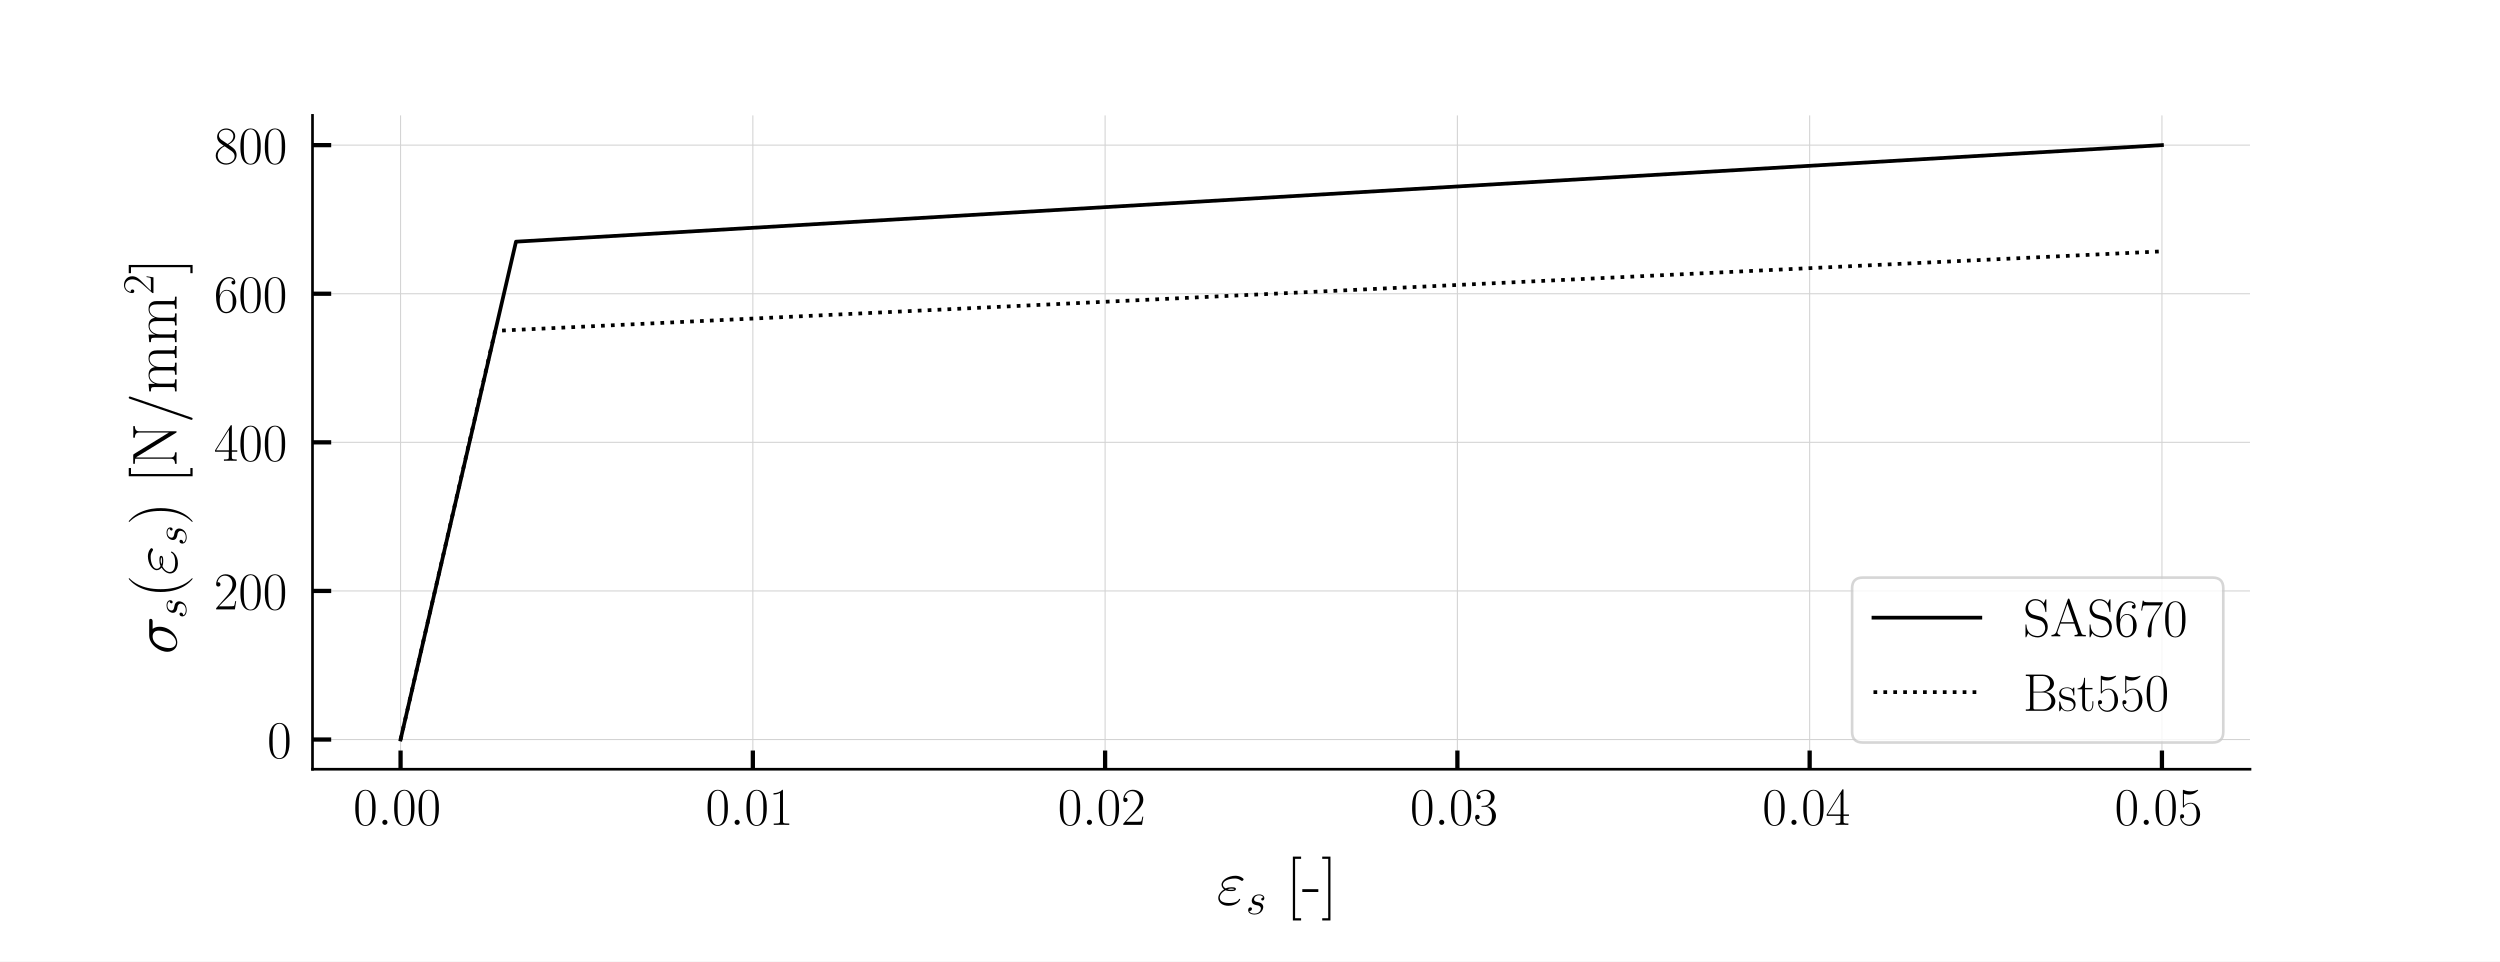
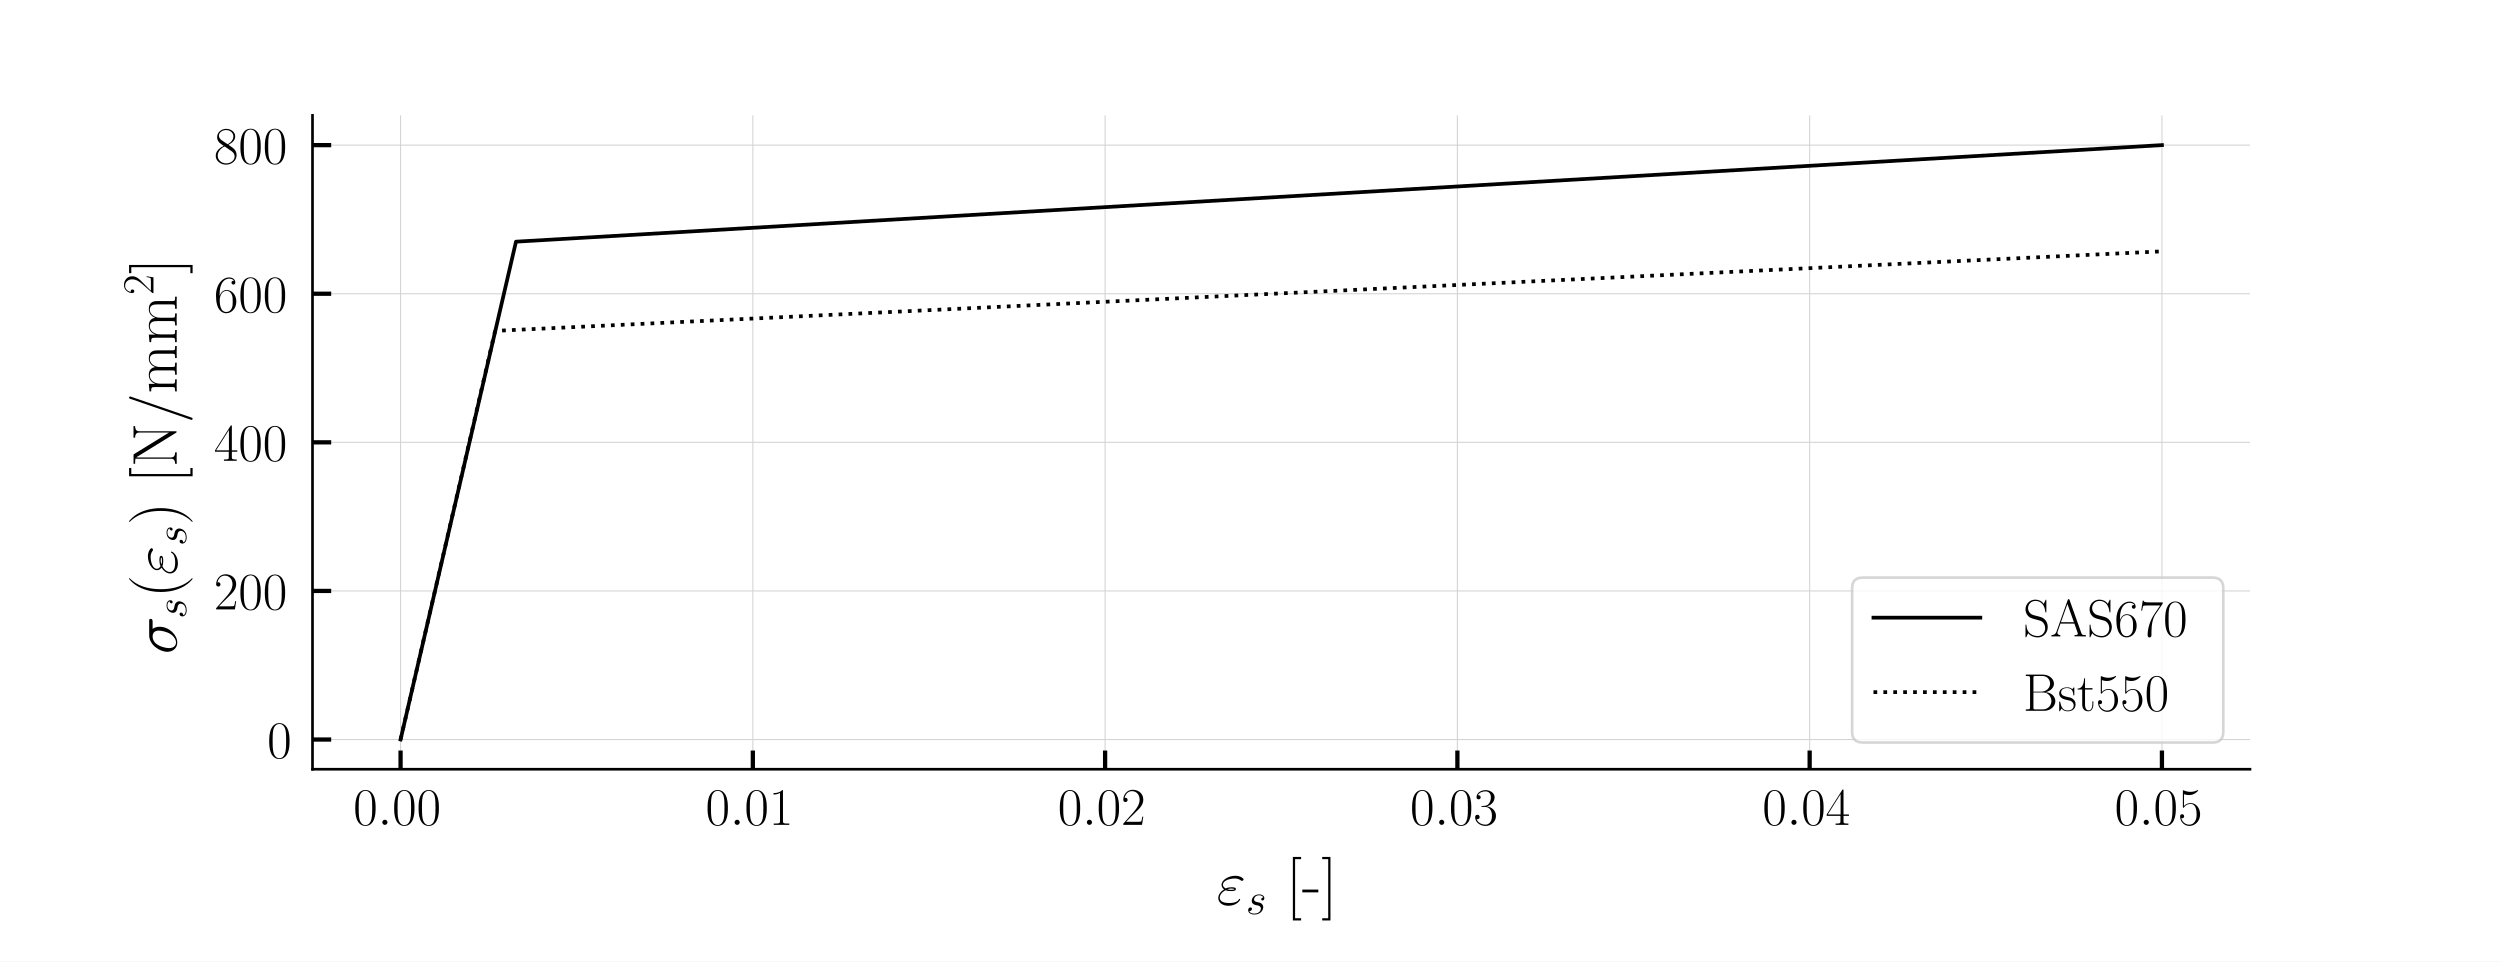
<svg xmlns="http://www.w3.org/2000/svg" xmlns:xlink="http://www.w3.org/1999/xlink" width="468pt" height="180pt" viewBox="0 0 468 180" version="1.1">
  <defs>
    <style type="text/css">*{stroke-linejoin: round; stroke-linecap: butt}</style>
  </defs>
  <g id="figure_1">
    <g id="patch_1">
      <path d="M 0 180  L 468 180  L 468 0  L 0 0  z " style="fill: #ffffff" />
    </g>
    <g id="axes_1">
      <g id="patch_2">
        <path d="M 58.5 144  L 421.2 144  L 421.2 21.6  L 58.5 21.6  z " style="fill: #ffffff" />
      </g>
      <g id="matplotlib.axis_1">
        <g id="xtick_1">
          <g id="line2d_1">
-             <path d="M 74.986 144  L 74.986 21.6  " clip-path="url(#pd610c157b5)" style="fill: none; stroke: #d3d3d3; stroke-width: 0.2; stroke-linecap: square" />
+             <path d="M 74.986 144  L 74.986 21.6  " clip-path="url(#p2521f2f73d)" style="fill: none; stroke: #d3d3d3; stroke-width: 0.2; stroke-linecap: square" />
          </g>
          <g id="line2d_2">
            <defs>
-               <path id="m0417fef074" d="M 0 0  L 0 -3.5  " style="stroke: #000000; stroke-width: 0.8" />
-             </defs>
-             <g>
-               <use xlink:href="#m0417fef074" x="74.986" y="144" style="stroke: #000000; stroke-width: 0.8" />
+               <path id="ma846a66959" d="M 0 0  L 0 -3.5  " style="stroke: #000000; stroke-width: 0.8" />
+             </defs>
+             <g>
+               <use xlink:href="#ma846a66959" x="74.986" y="144" style="stroke: #000000; stroke-width: 0.8" />
            </g>
          </g>
          <g id="text_1">
            <g transform="translate(66.13066 154.4185) scale(0.1 -0.1)">
              <defs>
-                 <path id="CMR17-30" d="M 2688 2038  C 2688 2430 2682 3099 2413 3613  C 2176 4063 1798 4224 1466 4224  C 1158 4224 768 4082 525 3620  C 269 3137 243 2539 243 2038  C 243 1671 250 1112 448 623  C 723 -39 1216 -128 1466 -128  C 1760 -128 2208 -7 2470 604  C 2662 1048 2688 1568 2688 2038  z M 1466 -26  C 1056 -26 813 328 723 816  C 653 1196 653 1749 653 2109  C 653 2604 653 3015 736 3407  C 858 3954 1216 4121 1466 4121  C 1728 4121 2067 3947 2189 3420  C 2272 3054 2278 2623 2278 2109  C 2278 1691 2278 1176 2202 797  C 2067 96 1690 -26 1466 -26  z " transform="scale(0.015625)" />
-                 <path id="CMMI12-3a" d="M 1178 307  C 1178 492 1024 620 870 620  C 685 620 557 467 557 313  C 557 128 710 0 864 0  C 1050 0 1178 153 1178 307  z " transform="scale(0.015625)" />
+                 <path id="CMR17-30" d="M 2688 2025  C 2688 2416 2682 3080 2413 3591  C 2176 4039 1798 4198 1466 4198  C 1158 4198 768 4058 525 3597  C 269 3118 243 2524 243 2025  C 243 1661 250 1106 448 619  C 723 -39 1216 -128 1466 -128  C 1760 -128 2208 -7 2470 600  C 2662 1042 2688 1559 2688 2025  z M 1466 -26  C 1056 -26 813 325 723 812  C 653 1188 653 1738 653 2096  C 653 2588 653 2997 736 3387  C 858 3929 1216 4096 1466 4096  C 1728 4096 2067 3923 2189 3400  C 2272 3036 2278 2607 2278 2096  C 2278 1680 2278 1169 2202 792  C 2067 95 1690 -26 1466 -26  z " transform="scale(0.015625)" />
+                 <path id="CMMI12-3a" d="M 1178 307  C 1178 492 1024 619 870 619  C 685 619 557 466 557 313  C 557 128 710 0 864 0  C 1050 0 1178 153 1178 307  z " transform="scale(0.015625)" />
              </defs>
              <use xlink:href="#CMR17-30" transform="scale(0.996264)" />
              <use xlink:href="#CMMI12-3a" transform="translate(45.69048 0) scale(0.996264)" />
              <use xlink:href="#CMR17-30" transform="translate(72.78765 0) scale(0.996264)" />
              <use xlink:href="#CMR17-30" transform="translate(118.4781 0) scale(0.996264)" />
            </g>
          </g>
        </g>
        <g id="xtick_2">
          <g id="line2d_3">
-             <path d="M 140.932 144  L 140.932 21.6  " clip-path="url(#pd610c157b5)" style="fill: none; stroke: #d3d3d3; stroke-width: 0.2; stroke-linecap: square" />
+             <path d="M 140.932 144  L 140.932 21.6  " clip-path="url(#p2521f2f73d)" style="fill: none; stroke: #d3d3d3; stroke-width: 0.2; stroke-linecap: square" />
          </g>
          <g id="line2d_4">
            <g>
-               <use xlink:href="#m0417fef074" x="140.932" y="144" style="stroke: #000000; stroke-width: 0.8" />
+               <use xlink:href="#ma846a66959" x="140.932" y="144" style="stroke: #000000; stroke-width: 0.8" />
            </g>
          </g>
          <g id="text_2">
            <g transform="translate(132.0761 154.4185) scale(0.1 -0.1)">
              <defs>
-                 <path id="CMR17-31" d="M 1702 4083  C 1702 4217 1696 4224 1606 4224  C 1357 3927 979 3833 621 3820  C 602 3820 570 3820 563 3808  C 557 3795 557 3782 557 3648  C 755 3648 1088 3686 1344 3839  L 1344 467  C 1344 243 1331 166 781 166  L 589 166  L 589 0  C 896 6 1216 12 1523 12  C 1830 12 2150 6 2458 0  L 2458 166  L 2266 166  C 1715 166 1702 236 1702 467  L 1702 4083  z " transform="scale(0.015625)" />
+                 <path id="CMR17-31" d="M 1702 4058  C 1702 4192 1696 4192 1606 4192  C 1357 3916 979 3827 621 3827  C 602 3827 570 3827 563 3808  C 557 3795 557 3782 557 3648  C 755 3648 1088 3686 1344 3839  L 1344 461  C 1344 236 1331 160 781 160  L 589 160  L 589 0  C 896 0 1216 0 1523 0  C 1830 0 2150 0 2458 0  L 2458 160  L 2266 160  C 1715 160 1702 230 1702 458  L 1702 4058  z " transform="scale(0.015625)" />
              </defs>
              <use xlink:href="#CMR17-30" transform="scale(0.996264)" />
              <use xlink:href="#CMMI12-3a" transform="translate(45.69048 0) scale(0.996264)" />
              <use xlink:href="#CMR17-30" transform="translate(72.78765 0) scale(0.996264)" />
              <use xlink:href="#CMR17-31" transform="translate(118.4781 0) scale(0.996264)" />
            </g>
          </g>
        </g>
        <g id="xtick_3">
          <g id="line2d_5">
-             <path d="M 206.877 144  L 206.877 21.6  " clip-path="url(#pd610c157b5)" style="fill: none; stroke: #d3d3d3; stroke-width: 0.2; stroke-linecap: square" />
+             <path d="M 206.877 144  L 206.877 21.6  " clip-path="url(#p2521f2f73d)" style="fill: none; stroke: #d3d3d3; stroke-width: 0.2; stroke-linecap: square" />
          </g>
          <g id="line2d_6">
            <g>
-               <use xlink:href="#m0417fef074" x="206.877" y="144" style="stroke: #000000; stroke-width: 0.8" />
+               <use xlink:href="#ma846a66959" x="206.877" y="144" style="stroke: #000000; stroke-width: 0.8" />
            </g>
          </g>
          <g id="text_3">
            <g transform="translate(198.0216 154.4185) scale(0.1 -0.1)">
              <defs>
-                 <path id="CMR17-32" d="M 2669 990  L 2554 990  C 2490 537 2438 460 2413 422  C 2381 371 1920 371 1830 371  L 602 371  C 832 620 1280 1073 1824 1596  C 2214 1966 2669 2400 2669 3033  C 2669 3788 2067 4224 1395 4224  C 691 4224 262 3603 262 3027  C 262 2777 448 2745 525 2745  C 589 2745 781 2783 781 3007  C 781 3206 614 3264 525 3264  C 486 3264 448 3257 422 3244  C 544 3788 915 4057 1306 4057  C 1862 4057 2227 3616 2227 3033  C 2227 2477 1901 1998 1536 1583  L 262 147  L 262 0  L 2515 0  L 2669 990  z " transform="scale(0.015625)" />
+                 <path id="CMR17-32" d="M 2669 989  L 2554 989  C 2490 536 2438 459 2413 420  C 2381 369 1920 369 1830 369  L 602 369  C 832 619 1280 1072 1824 1597  C 2214 1967 2669 2402 2669 3035  C 2669 3790 2067 4224 1395 4224  C 691 4224 262 3604 262 3030  C 262 2780 448 2748 525 2748  C 589 2748 781 2787 781 3010  C 781 3207 614 3264 525 3264  C 486 3264 448 3258 422 3245  C 544 3790 915 4058 1306 4058  C 1862 4058 2227 3617 2227 3035  C 2227 2479 1901 2000 1536 1584  L 262 146  L 262 0  L 2515 0  L 2669 989  z " transform="scale(0.015625)" />
              </defs>
              <use xlink:href="#CMR17-30" transform="scale(0.996264)" />
              <use xlink:href="#CMMI12-3a" transform="translate(45.69048 0) scale(0.996264)" />
              <use xlink:href="#CMR17-30" transform="translate(72.78765 0) scale(0.996264)" />
              <use xlink:href="#CMR17-32" transform="translate(118.4781 0) scale(0.996264)" />
            </g>
          </g>
        </g>
        <g id="xtick_4">
          <g id="line2d_7">
-             <path d="M 272.823 144  L 272.823 21.6  " clip-path="url(#pd610c157b5)" style="fill: none; stroke: #d3d3d3; stroke-width: 0.2; stroke-linecap: square" />
+             <path d="M 272.823 144  L 272.823 21.6  " clip-path="url(#p2521f2f73d)" style="fill: none; stroke: #d3d3d3; stroke-width: 0.2; stroke-linecap: square" />
          </g>
          <g id="line2d_8">
            <g>
-               <use xlink:href="#m0417fef074" x="272.823" y="144" style="stroke: #000000; stroke-width: 0.8" />
+               <use xlink:href="#ma846a66959" x="272.823" y="144" style="stroke: #000000; stroke-width: 0.8" />
            </g>
          </g>
          <g id="text_4">
            <g transform="translate(263.967 154.4185) scale(0.1 -0.1)">
              <defs>
-                 <path id="CMR17-33" d="M 1414 2176  C 1984 2176 2234 1673 2234 1094  C 2234 322 1824 25 1453 25  C 1114 25 563 193 390 691  C 422 678 454 678 486 678  C 640 678 755 780 755 947  C 755 1132 614 1216 486 1216  C 378 1216 211 1164 211 927  C 211 335 787 -128 1466 -128  C 2176 -128 2720 432 2720 1087  C 2720 1718 2208 2176 1600 2246  C 2086 2347 2554 2776 2554 3353  C 2554 3856 2048 4224 1472 4224  C 890 4224 378 3862 378 3347  C 378 3123 544 3084 627 3084  C 762 3084 877 3167 877 3334  C 877 3500 762 3584 627 3584  C 602 3584 570 3584 544 3571  C 730 3999 1235 4076 1459 4076  C 1683 4076 2106 3966 2106 3347  C 2106 3167 2080 2851 1862 2574  C 1670 2329 1453 2316 1242 2297  C 1210 2297 1062 2284 1037 2284  C 992 2278 966 2272 966 2227  C 966 2182 973 2176 1101 2176  L 1414 2176  z " transform="scale(0.015625)" />
+                 <path id="CMR17-33" d="M 1414 2157  C 1984 2157 2234 1662 2234 1090  C 2234 320 1824 25 1453 25  C 1114 25 563 194 390 693  C 422 680 454 680 486 680  C 640 680 755 782 755 948  C 755 1133 614 1216 486 1216  C 378 1216 211 1165 211 926  C 211 335 787 -128 1466 -128  C 2176 -128 2720 430 2720 1085  C 2720 1707 2208 2157 1600 2227  C 2086 2328 2554 2756 2554 3329  C 2554 3820 2048 4179 1472 4179  C 890 4179 378 3829 378 3329  C 378 3110 544 3072 627 3072  C 762 3072 877 3155 877 3321  C 877 3486 762 3569 627 3569  C 602 3569 570 3569 544 3557  C 730 3959 1235 4032 1459 4032  C 1683 4032 2106 3925 2106 3320  C 2106 3143 2080 2828 1862 2550  C 1670 2304 1453 2304 1242 2284  C 1210 2284 1062 2269 1037 2269  C 992 2263 966 2257 966 2208  C 966 2163 973 2157 1101 2157  L 1414 2157  z " transform="scale(0.015625)" />
              </defs>
              <use xlink:href="#CMR17-30" transform="scale(0.996264)" />
              <use xlink:href="#CMMI12-3a" transform="translate(45.69048 0) scale(0.996264)" />
              <use xlink:href="#CMR17-30" transform="translate(72.78765 0) scale(0.996264)" />
              <use xlink:href="#CMR17-33" transform="translate(118.4781 0) scale(0.996264)" />
            </g>
          </g>
        </g>
        <g id="xtick_5">
          <g id="line2d_9">
-             <path d="M 338.768 144  L 338.768 21.6  " clip-path="url(#pd610c157b5)" style="fill: none; stroke: #d3d3d3; stroke-width: 0.2; stroke-linecap: square" />
+             <path d="M 338.768 144  L 338.768 21.6  " clip-path="url(#p2521f2f73d)" style="fill: none; stroke: #d3d3d3; stroke-width: 0.2; stroke-linecap: square" />
          </g>
          <g id="line2d_10">
            <g>
-               <use xlink:href="#m0417fef074" x="338.768" y="144" style="stroke: #000000; stroke-width: 0.8" />
+               <use xlink:href="#ma846a66959" x="338.768" y="144" style="stroke: #000000; stroke-width: 0.8" />
            </g>
          </g>
          <g id="text_5">
            <g transform="translate(329.9125 154.4185) scale(0.1 -0.1)">
              <defs>
-                 <path id="CMR17-34" d="M 2150 4147  C 2150 4281 2144 4288 2029 4288  L 128 1254  L 128 1088  L 1779 1088  L 1779 460  C 1779 230 1766 166 1318 166  L 1197 166  L 1197 0  C 1402 12 1747 12 1965 12  C 2182 12 2528 12 2733 0  L 2733 166  L 2611 166  C 2163 166 2150 230 2150 460  L 2150 1088  L 2803 1088  L 2803 1254  L 2150 1254  L 2150 4147  z M 1798 3723  L 1798 1254  L 256 1254  L 1798 3723  z " transform="scale(0.015625)" />
+                 <path id="CMR17-34" d="M 2150 4122  C 2150 4256 2144 4256 2029 4256  L 128 1254  L 128 1088  L 1779 1088  L 1779 457  C 1779 224 1766 160 1318 160  L 1197 160  L 1197 0  C 1402 0 1747 0 1965 0  C 2182 0 2528 0 2733 0  L 2733 160  L 2611 160  C 2163 160 2150 224 2150 457  L 2150 1088  L 2803 1088  L 2803 1254  L 2150 1254  L 2150 4122  z M 1798 3703  L 1798 1254  L 256 1254  L 1798 3703  z " transform="scale(0.015625)" />
              </defs>
              <use xlink:href="#CMR17-30" transform="scale(0.996264)" />
              <use xlink:href="#CMMI12-3a" transform="translate(45.69048 0) scale(0.996264)" />
              <use xlink:href="#CMR17-30" transform="translate(72.78765 0) scale(0.996264)" />
              <use xlink:href="#CMR17-34" transform="translate(118.4781 0) scale(0.996264)" />
            </g>
          </g>
        </g>
        <g id="xtick_6">
          <g id="line2d_11">
-             <path d="M 404.714 144  L 404.714 21.6  " clip-path="url(#pd610c157b5)" style="fill: none; stroke: #d3d3d3; stroke-width: 0.2; stroke-linecap: square" />
+             <path d="M 404.714 144  L 404.714 21.6  " clip-path="url(#p2521f2f73d)" style="fill: none; stroke: #d3d3d3; stroke-width: 0.2; stroke-linecap: square" />
          </g>
          <g id="line2d_12">
            <g>
-               <use xlink:href="#m0417fef074" x="404.714" y="144" style="stroke: #000000; stroke-width: 0.8" />
+               <use xlink:href="#ma846a66959" x="404.714" y="144" style="stroke: #000000; stroke-width: 0.8" />
            </g>
          </g>
          <g id="text_6">
            <g transform="translate(395.8579 154.4185) scale(0.1 -0.1)">
              <defs>
-                 <path id="CMR17-35" d="M 730 3750  C 794 3724 1056 3641 1325 3641  C 1920 3641 2246 3961 2432 4140  C 2432 4191 2432 4224 2394 4224  C 2387 4224 2374 4224 2323 4198  C 2099 4102 1837 4032 1517 4032  C 1325 4032 1037 4055 723 4191  C 653 4224 640 4224 634 4224  C 602 4224 595 4217 595 4090  L 595 2231  C 595 2113 595 2080 659 2080  C 691 2080 704 2093 736 2139  C 941 2435 1222 2560 1542 2560  C 1766 2560 2246 2415 2246 1293  C 2246 1087 2246 716 2054 422  C 1894 159 1645 25 1370 25  C 947 25 518 319 403 812  C 429 806 480 793 506 793  C 589 793 749 838 749 1036  C 749 1209 627 1280 506 1280  C 358 1280 262 1190 262 1011  C 262 454 704 -128 1382 -128  C 2042 -128 2669 441 2669 1267  C 2669 2054 2170 2662 1549 2662  C 1222 2662 947 2540 730 2304  L 730 3750  z " transform="scale(0.015625)" />
+                 <path id="CMR17-35" d="M 730 3692  C 794 3666 1056 3584 1325 3584  C 1920 3584 2246 3911 2432 4100  C 2432 4157 2432 4192 2394 4192  C 2387 4192 2374 4192 2323 4163  C 2099 4058 1837 3973 1517 3973  C 1325 3973 1037 3999 723 4139  C 653 4171 640 4171 634 4171  C 602 4171 595 4164 595 4037  L 595 2203  C 595 2089 595 2057 659 2057  C 691 2057 704 2070 736 2114  C 941 2401 1222 2522 1542 2522  C 1766 2522 2246 2382 2246 1289  C 2246 1085 2246 715 2054 421  C 1894 159 1645 25 1370 25  C 947 25 518 320 403 814  C 429 807 480 795 506 795  C 589 795 749 840 749 1038  C 749 1210 627 1280 506 1280  C 358 1280 262 1190 262 1011  C 262 454 704 -128 1382 -128  C 2042 -128 2669 440 2669 1264  C 2669 2030 2170 2624 1549 2624  C 1222 2624 947 2503 730 2274  L 730 3692  z " transform="scale(0.015625)" />
              </defs>
              <use xlink:href="#CMR17-30" transform="scale(0.996264)" />
              <use xlink:href="#CMMI12-3a" transform="translate(45.69048 0) scale(0.996264)" />
              <use xlink:href="#CMR17-30" transform="translate(72.78765 0) scale(0.996264)" />
              <use xlink:href="#CMR17-35" transform="translate(118.4781 0) scale(0.996264)" />
            </g>
          </g>
        </g>
        <g id="text_7">
          <g transform="translate(227.7503 169.3221) scale(0.12 -0.12)">
            <defs>
-               <path id="CMMI12-22" d="M 890 1427  C 1094 1344 1312 1344 1434 1344  C 1600 1344 1933 1344 1933 1554  C 1933 1683 1811 1728 1485 1728  C 1325 1728 1133 1708 909 1612  C 710 1708 634 1853 634 1991  C 634 2379 1261 2604 1830 2604  C 1939 2604 2170 2604 2438 2410  C 2477 2385 2496 2366 2541 2366  C 2618 2366 2701 2448 2701 2523  C 2701 2636 2330 2880 1888 2880  C 1171 2880 493 2454 493 1991  C 493 1759 646 1612 755 1508  C 384 1288 166 953 166 649  C 166 221 563 -128 1178 -128  C 2022 -128 2362 426 2362 513  C 2362 544 2336 568 2304 568  C 2272 568 2259 550 2234 513  C 2163 395 1997 147 1235 147  C 838 147 314 246 314 686  C 314 897 474 1213 890 1427  z M 1088 1517  C 1261 1599 1427 1599 1472 1599  C 1651 1599 1683 1581 1786 1545  C 1677 1472 1664 1472 1434 1472  C 1318 1472 1216 1472 1088 1517  z " transform="scale(0.015625)" />
-               <path id="CMMI12-73" d="M 1459 1290  C 1568 1271 1741 1233 1779 1227  C 1862 1201 2150 1099 2150 793  C 2150 595 1971 64 1229 64  C 1094 64 614 83 486 447  C 742 414 870 614 870 755  C 870 889 781 960 653 960  C 512 960 326 851 326 563  C 326 176 710 -64 1222 -64  C 2195 -64 2483 665 2483 998  C 2483 1093 2483 1271 2278 1475  C 2118 1627 1965 1659 1619 1729  C 1446 1767 1171 1824 1171 2111  C 1171 2239 1286 2687 1894 2687  C 2163 2687 2426 2589 2490 2368  C 2208 2368 2195 2124 2195 2118  C 2195 1983 2317 1945 2374 1945  C 2464 1945 2643 2015 2643 2284  C 2643 2546 2400 2816 1901 2816  C 1062 2816 838 2169 838 1907  C 838 1424 1312 1322 1459 1290  z " transform="scale(0.015625)" />
-               <path id="CMR17-5b" d="M 1504 -1600  L 1504 -1376  L 902 -1376  L 902 4575  L 1504 4575  L 1504 4800  L 678 4800  L 678 -1600  L 1504 -1600  z " transform="scale(0.015625)" />
-               <path id="CMR17-2d" d="M 1632 1254  L 1632 1536  L 26 1536  L 26 1254  L 1632 1254  z " transform="scale(0.015625)" />
-               <path id="CMR17-5d" d="M 915 4800  L 90 4800  L 90 4575  L 691 4575  L 691 -1376  L 90 -1376  L 90 -1600  L 915 -1600  L 915 4800  z " transform="scale(0.015625)" />
+               <path id="CMMI12-22" d="M 890 1427  C 1094 1345 1312 1345 1434 1345  C 1600 1345 1933 1345 1933 1550  C 1933 1678 1811 1728 1485 1728  C 1325 1728 1133 1709 909 1613  C 710 1708 634 1852 634 1990  C 634 2379 1261 2606 1830 2606  C 1939 2606 2170 2606 2438 2411  C 2477 2387 2496 2367 2541 2367  C 2618 2367 2701 2449 2701 2526  C 2701 2639 2330 2880 1888 2880  C 1171 2880 493 2449 493 1972  C 493 1734 646 1586 755 1509  C 384 1301 166 961 166 652  C 166 219 563 -128 1178 -128  C 2022 -128 2362 424 2362 512  C 2362 543 2336 568 2304 568  C 2272 568 2259 549 2234 512  C 2163 395 1997 146 1235 146  C 838 146 314 245 314 686  C 314 898 474 1214 890 1427  z M 1088 1518  C 1261 1600 1427 1600 1472 1600  C 1651 1600 1683 1583 1786 1545  C 1677 1472 1664 1472 1434 1472  C 1318 1472 1216 1472 1088 1518  z " transform="scale(0.015625)" />
+               <path id="CMMI12-73" d="M 1459 1280  C 1568 1261 1741 1223 1779 1216  C 1862 1192 2150 1090 2150 783  C 2150 586 1971 70 1229 70  C 1094 70 614 70 486 436  C 742 404 870 603 870 745  C 870 880 781 950 653 950  C 512 950 326 841 326 552  C 326 173 710 -64 1222 -64  C 2195 -64 2483 651 2483 984  C 2483 1079 2483 1258 2278 1462  C 2118 1616 1965 1648 1619 1718  C 1446 1756 1171 1814 1171 2101  C 1171 2229 1286 2689 1894 2689  C 2163 2689 2426 2589 2490 2368  C 2208 2368 2195 2125 2195 2119  C 2195 1984 2317 1946 2374 1946  C 2464 1946 2643 2015 2643 2281  C 2643 2545 2400 2816 1901 2816  C 1062 2816 838 2160 838 1899  C 838 1414 1312 1312 1459 1280  z " transform="scale(0.015625)" />
+               <path id="CMR17-5b" d="M 1504 -1600  L 1504 -1377  L 902 -1377  L 902 4544  L 1504 4544  L 1504 4767  L 678 4767  L 678 -1600  L 1504 -1600  z " transform="scale(0.015625)" />
+               <path id="CMR17-2d" d="M 1632 1216  L 1632 1496  L 26 1496  L 26 1216  L 1632 1216  z " transform="scale(0.015625)" />
+               <path id="CMR17-5d" d="M 915 4767  L 90 4767  L 90 4544  L 691 4544  L 691 -1377  L 90 -1377  L 90 -1600  L 915 -1600  L 915 4767  z " transform="scale(0.015625)" />
            </defs>
            <use xlink:href="#CMMI12-22" transform="scale(0.996264)" />
            <use xlink:href="#CMMI12-73" transform="translate(45.65019 -14.94392) scale(0.697382)" />
            <use xlink:href="#CMR17-5b" transform="translate(108.3892 0) scale(0.996264)" />
            <use xlink:href="#CMR17-2d" transform="translate(133.2602 0) scale(0.996264)" />
            <use xlink:href="#CMR17-5d" transform="translate(163.3362 0) scale(0.996264)" />
          </g>
        </g>
      </g>
      <g id="matplotlib.axis_2">
        <g id="ytick_1">
          <g id="line2d_13">
-             <path d="M 58.5 138.436  L 421.2 138.436  " clip-path="url(#pd610c157b5)" style="fill: none; stroke: #d3d3d3; stroke-width: 0.2; stroke-linecap: square" />
+             <path d="M 58.5 138.436  L 421.2 138.436  " clip-path="url(#p2521f2f73d)" style="fill: none; stroke: #d3d3d3; stroke-width: 0.2; stroke-linecap: square" />
          </g>
          <g id="line2d_14">
            <defs>
-               <path id="m46ac59f4d8" d="M 0 0  L 3.5 0  " style="stroke: #000000; stroke-width: 0.8" />
-             </defs>
-             <g>
-               <use xlink:href="#m46ac59f4d8" x="58.5" y="138.436" style="stroke: #000000; stroke-width: 0.8" />
+               <path id="m0648167ac0" d="M 0 0  L 3.5 0  " style="stroke: #000000; stroke-width: 0.8" />
+             </defs>
+             <g>
+               <use xlink:href="#m0648167ac0" x="58.5" y="138.436" style="stroke: #000000; stroke-width: 0.8" />
            </g>
          </g>
          <g id="text_8">
            <g transform="translate(50.01866 141.8956) scale(0.1 -0.1)">
              <use xlink:href="#CMR17-30" transform="scale(0.996264)" />
            </g>
          </g>
        </g>
        <g id="ytick_2">
          <g id="line2d_15">
-             <path d="M 58.5 110.618  L 421.2 110.618  " clip-path="url(#pd610c157b5)" style="fill: none; stroke: #d3d3d3; stroke-width: 0.2; stroke-linecap: square" />
+             <path d="M 58.5 110.618  L 421.2 110.618  " clip-path="url(#p2521f2f73d)" style="fill: none; stroke: #d3d3d3; stroke-width: 0.2; stroke-linecap: square" />
          </g>
          <g id="line2d_16">
            <g>
-               <use xlink:href="#m46ac59f4d8" x="58.5" y="110.618" style="stroke: #000000; stroke-width: 0.8" />
+               <use xlink:href="#m0648167ac0" x="58.5" y="110.618" style="stroke: #000000; stroke-width: 0.8" />
            </g>
          </g>
          <g id="text_9">
            <g transform="translate(40.05599 114.0774) scale(0.1 -0.1)">
              <use xlink:href="#CMR17-32" transform="scale(0.996264)" />
              <use xlink:href="#CMR17-30" transform="translate(45.69048 0) scale(0.996264)" />
              <use xlink:href="#CMR17-30" transform="translate(91.38095 0) scale(0.996264)" />
            </g>
          </g>
        </g>
        <g id="ytick_3">
          <g id="line2d_17">
-             <path d="M 58.5 82.8  L 421.2 82.8  " clip-path="url(#pd610c157b5)" style="fill: none; stroke: #d3d3d3; stroke-width: 0.2; stroke-linecap: square" />
+             <path d="M 58.5 82.8  L 421.2 82.8  " clip-path="url(#p2521f2f73d)" style="fill: none; stroke: #d3d3d3; stroke-width: 0.2; stroke-linecap: square" />
          </g>
          <g id="line2d_18">
            <g>
-               <use xlink:href="#m46ac59f4d8" x="58.5" y="82.8" style="stroke: #000000; stroke-width: 0.8" />
+               <use xlink:href="#m0648167ac0" x="58.5" y="82.8" style="stroke: #000000; stroke-width: 0.8" />
            </g>
          </g>
          <g id="text_10">
            <g transform="translate(40.05599 86.25925) scale(0.1 -0.1)">
              <use xlink:href="#CMR17-34" transform="scale(0.996264)" />
              <use xlink:href="#CMR17-30" transform="translate(45.69048 0) scale(0.996264)" />
              <use xlink:href="#CMR17-30" transform="translate(91.38095 0) scale(0.996264)" />
            </g>
          </g>
        </g>
        <g id="ytick_4">
          <g id="line2d_19">
-             <path d="M 58.5 54.982  L 421.2 54.982  " clip-path="url(#pd610c157b5)" style="fill: none; stroke: #d3d3d3; stroke-width: 0.2; stroke-linecap: square" />
+             <path d="M 58.5 54.982  L 421.2 54.982  " clip-path="url(#p2521f2f73d)" style="fill: none; stroke: #d3d3d3; stroke-width: 0.2; stroke-linecap: square" />
          </g>
          <g id="line2d_20">
            <g>
-               <use xlink:href="#m46ac59f4d8" x="58.5" y="54.982" style="stroke: #000000; stroke-width: 0.8" />
+               <use xlink:href="#m0648167ac0" x="58.5" y="54.982" style="stroke: #000000; stroke-width: 0.8" />
            </g>
          </g>
          <g id="text_11">
            <g transform="translate(40.05599 58.44107) scale(0.1 -0.1)">
              <defs>
-                 <path id="CMR17-36" d="M 678 2198  C 678 3712 1395 4076 1811 4076  C 1946 4076 2272 4049 2400 3782  C 2298 3782 2106 3782 2106 3558  C 2106 3385 2246 3328 2336 3328  C 2394 3328 2566 3353 2566 3571  C 2566 3987 2246 4224 1805 4224  C 1043 4224 243 3411 243 2011  C 243 257 966 -128 1478 -128  C 2099 -128 2688 431 2688 1295  C 2688 2101 2170 2688 1517 2688  C 1126 2688 838 2430 678 1979  L 678 2198  z M 1478 25  C 691 25 691 1212 691 1450  C 691 1914 909 2585 1504 2585  C 1613 2585 1926 2585 2138 2140  C 2253 1889 2253 1624 2253 1302  C 2253 954 2253 696 2118 438  C 1978 173 1773 25 1478 25  z " transform="scale(0.015625)" />
+                 <path id="CMR17-36" d="M 678 2176  C 678 3690 1395 4032 1811 4032  C 1946 4032 2272 4009 2400 3776  C 2298 3776 2106 3776 2106 3553  C 2106 3381 2246 3323 2336 3323  C 2394 3323 2566 3348 2566 3560  C 2566 3954 2246 4179 1805 4179  C 1043 4179 243 3390 243 1984  C 243 253 966 -128 1478 -128  C 2099 -128 2688 427 2688 1283  C 2688 2081 2170 2662 1517 2662  C 1126 2662 838 2407 678 1960  L 678 2176  z M 1478 25  C 691 25 691 1200 691 1436  C 691 1896 909 2560 1504 2560  C 1613 2560 1926 2560 2138 2120  C 2253 1870 2253 1609 2253 1289  C 2253 944 2253 690 2118 434  C 1978 171 1773 25 1478 25  z " transform="scale(0.015625)" />
              </defs>
              <use xlink:href="#CMR17-36" transform="scale(0.996264)" />
              <use xlink:href="#CMR17-30" transform="translate(45.69048 0) scale(0.996264)" />
              <use xlink:href="#CMR17-30" transform="translate(91.38095 0) scale(0.996264)" />
            </g>
          </g>
        </g>
        <g id="ytick_5">
          <g id="line2d_21">
-             <path d="M 58.5 27.164  L 421.2 27.164  " clip-path="url(#pd610c157b5)" style="fill: none; stroke: #d3d3d3; stroke-width: 0.2; stroke-linecap: square" />
+             <path d="M 58.5 27.164  L 421.2 27.164  " clip-path="url(#p2521f2f73d)" style="fill: none; stroke: #d3d3d3; stroke-width: 0.2; stroke-linecap: square" />
          </g>
          <g id="line2d_22">
            <g>
-               <use xlink:href="#m46ac59f4d8" x="58.5" y="27.164" style="stroke: #000000; stroke-width: 0.8" />
+               <use xlink:href="#m0648167ac0" x="58.5" y="27.164" style="stroke: #000000; stroke-width: 0.8" />
            </g>
          </g>
          <g id="text_12">
            <g transform="translate(40.05599 30.62289) scale(0.1 -0.1)">
              <defs>
-                 <path id="CMR17-38" d="M 1741 2289  C 2144 2494 2554 2803 2554 3298  C 2554 3884 1990 4224 1472 4224  C 890 4224 378 3800 378 3215  C 378 3054 416 2777 666 2533  C 730 2469 998 2276 1171 2154  C 883 2006 211 1652 211 945  C 211 282 838 -128 1459 -128  C 2144 -128 2720 366 2720 1022  C 2720 1607 2330 1877 2074 2051  L 1741 2289  z M 902 2855  C 851 2887 595 3086 595 3388  C 595 3781 998 4076 1459 4076  C 1965 4076 2336 3716 2336 3298  C 2336 2700 1670 2359 1638 2359  C 1632 2359 1626 2359 1574 2398  L 902 2855  z M 2080 1536  C 2176 1466 2483 1253 2483 861  C 2483 385 2010 25 1472 25  C 890 25 448 443 448 951  C 448 1459 838 1884 1280 2083  L 2080 1536  z " transform="scale(0.015625)" />
+                 <path id="CMR17-38" d="M 1741 2264  C 2144 2467 2554 2773 2554 3263  C 2554 3841 1990 4179 1472 4179  C 890 4179 378 3759 378 3180  C 378 3021 416 2747 666 2505  C 730 2442 998 2251 1171 2130  C 883 1983 211 1634 211 934  C 211 279 838 -128 1459 -128  C 2144 -128 2720 362 2720 1010  C 2720 1590 2330 1857 2074 2029  L 1741 2264  z M 902 2822  C 851 2854 595 3051 595 3351  C 595 3739 998 4032 1459 4032  C 1965 4032 2336 3676 2336 3262  C 2336 2669 1670 2331 1638 2331  C 1632 2331 1626 2331 1574 2370  L 902 2822  z M 2080 1519  C 2176 1449 2483 1240 2483 851  C 2483 381 2010 25 1472 25  C 890 25 448 438 448 940  C 448 1443 838 1862 1280 2060  L 2080 1519  z " transform="scale(0.015625)" />
              </defs>
              <use xlink:href="#CMR17-38" transform="scale(0.996264)" />
              <use xlink:href="#CMR17-30" transform="translate(45.69048 0) scale(0.996264)" />
              <use xlink:href="#CMR17-30" transform="translate(91.38095 0) scale(0.996264)" />
            </g>
          </g>
        </g>
        <g id="text_13">
          <g transform="translate(33.0672 122.4701) rotate(-90) scale(0.12 -0.12)">
            <defs>
-               <path id="CMMI12-1b" d="M 3251 2406  C 3334 2406 3546 2406 3546 2611  C 3546 2752 3424 2752 3309 2752  L 1894 2752  C 934 2752 243 1685 243 932  C 243 389 595 -64 1171 -64  C 1926 -64 2752 746 2752 1704  C 2752 1953 2694 2195 2541 2406  L 3251 2406  z M 1178 64  C 851 64 614 312 614 753  C 614 1136 845 2406 1786 2406  C 2061 2406 2368 2272 2368 1780  C 2368 1557 2266 1021 2042 651  C 1811 274 1466 64 1178 64  z " transform="scale(0.015625)" />
-               <path id="CMR17-28" d="M 1958 -1562  C 1958 -1556 1958 -1543 1939 -1524  C 1645 -1223 858 -403 858 1596  C 858 3595 1632 4408 1946 4729  C 1946 4735 1958 4748 1958 4767  C 1958 4787 1939 4800 1914 4800  C 1843 4800 1299 4325 986 3620  C 666 2909 576 2218 576 1603  C 576 1141 621 360 1005 -467  C 1312 -1133 1837 -1600 1914 -1600  C 1946 -1600 1958 -1588 1958 -1562  z " transform="scale(0.015625)" />
-               <path id="CMR17-29" d="M 1683 1596  C 1683 2057 1638 2839 1254 3665  C 947 4332 422 4800 346 4800  C 326 4800 301 4793 301 4761  C 301 4748 307 4742 314 4729  C 621 4408 1402 3595 1402 1603  C 1402 -396 627 -1210 314 -1530  C 307 -1543 301 -1549 301 -1562  C 301 -1594 326 -1600 346 -1600  C 416 -1600 960 -1127 1274 -422  C 1594 289 1683 981 1683 1596  z " transform="scale(0.015625)" />
-               <path id="CMR17-4e" d="M 1312 4275  C 1267 4345 1261 4352 1139 4352  L 326 4352  L 326 4185  L 448 4185  C 704 4185 819 4153 838 4147  L 838 624  C 838 465 838 166 326 166  L 326 0  C 474 12 742 12 902 12  C 1062 12 1331 12 1478 0  L 1478 166  C 966 166 966 465 966 624  L 966 4057  C 1011 4019 1011 4007 1056 3943  L 3430 76  C 3475 0 3494 0 3526 0  C 3590 0 3590 19 3590 140  L 3590 3726  C 3590 3885 3590 4185 4102 4185  L 4102 4352  C 3955 4339 3686 4339 3526 4339  C 3366 4339 3098 4339 2950 4352  L 2950 4185  C 3462 4185 3462 3885 3462 3726  L 3462 777  L 1312 4275  z " transform="scale(0.015625)" />
-               <path id="CMR17-2f" d="M 2605 4575  C 2637 4658 2637 4671 2637 4684  C 2637 4761 2579 4800 2528 4800  C 2451 4800 2426 4748 2400 4671  L 326 -1376  C 294 -1460 294 -1472 294 -1485  C 294 -1562 352 -1600 403 -1600  C 480 -1600 506 -1549 531 -1472  L 2605 4575  z " transform="scale(0.015625)" />
-               <path id="CMR17-6d" d="M 4326 1954  C 4326 2276 4269 2816 3507 2816  C 3072 2816 2771 2520 2656 2173  L 2650 2173  C 2573 2700 2195 2816 1837 2816  C 1331 2816 1069 2424 973 2166  L 966 2166  L 966 2816  L 211 2745  L 211 2578  C 589 2578 646 2540 646 2231  L 646 443  C 646 198 621 166 211 166  L 211 0  C 365 12 646 12 813 12  C 979 12 1267 12 1421 0  L 1421 166  C 1011 166 986 192 986 443  L 986 1678  C 986 2269 1344 2713 1792 2713  C 2266 2713 2317 2289 2317 1980  L 2317 443  C 2317 198 2291 166 1882 166  L 1882 0  C 2035 12 2317 12 2483 12  C 2650 12 2938 12 3091 0  L 3091 166  C 2682 166 2656 192 2656 443  L 2656 1678  C 2656 2269 3014 2713 3462 2713  C 3936 2713 3987 2289 3987 1980  L 3987 443  C 3987 198 3962 166 3552 166  L 3552 0  C 3706 12 3987 12 4154 12  C 4320 12 4608 12 4762 0  L 4762 166  C 4352 166 4326 192 4326 443  L 4326 1954  z " transform="scale(0.015625)" />
+               <path id="CMMI12-1b" d="M 3251 2408  C 3334 2408 3546 2408 3546 2612  C 3546 2752 3424 2752 3309 2752  L 1894 2752  C 934 2752 243 1686 243 932  C 243 390 595 -64 1171 -64  C 1926 -64 2752 747 2752 1705  C 2752 1954 2694 2196 2541 2408  L 3251 2408  z M 1178 64  C 851 64 614 313 614 754  C 614 1137 845 2408 1786 2408  C 2061 2408 2368 2274 2368 1781  C 2368 1558 2266 1021 2042 652  C 1811 275 1466 64 1178 64  z " transform="scale(0.015625)" />
+               <path id="CMR17-28" d="M 1958 -1561  C 1958 -1555 1958 -1542 1939 -1523  C 1645 -1224 858 -407 858 1581  C 858 3569 1632 4379 1946 4697  C 1946 4704 1958 4717 1958 4736  C 1958 4755 1939 4768 1914 4768  C 1843 4768 1299 4296 986 3594  C 666 2887 576 2199 576 1588  C 576 1128 621 351 1005 -471  C 1312 -1135 1837 -1600 1914 -1600  C 1946 -1600 1958 -1587 1958 -1561  z " transform="scale(0.015625)" />
+               <path id="CMR17-29" d="M 1683 1581  C 1683 2040 1638 2817 1254 3639  C 947 4303 422 4768 346 4768  C 326 4768 301 4761 301 4729  C 301 4717 307 4710 314 4697  C 621 4378 1402 3568 1402 1584  C 1402 -407 627 -1217 314 -1537  C 307 -1549 301 -1556 301 -1568  C 301 -1600 326 -1600 346 -1600  C 416 -1600 960 -1128 1274 -426  C 1594 281 1683 969 1683 1581  z " transform="scale(0.015625)" />
+               <path id="CMR17-4e" d="M 1312 4250  C 1267 4320 1261 4320 1139 4320  L 326 4320  L 326 4160  L 448 4160  C 704 4160 819 4129 838 4122  L 838 610  C 838 451 838 153 326 153  L 326 -13  C 474 0 742 0 902 0  C 1062 0 1331 0 1478 -13  L 1478 153  C 966 153 966 451 966 610  L 966 4033  C 1011 3995 1011 3982 1056 3919  L 3430 76  C 3475 0 3494 0 3526 0  C 3590 0 3590 19 3590 139  L 3590 3705  C 3590 3863 3590 4160 4102 4160  L 4102 4326  C 3955 4320 3686 4320 3526 4320  C 3366 4320 3098 4320 2950 4326  L 2950 4160  C 3462 4160 3462 3862 3462 3703  L 3462 763  L 1312 4250  z " transform="scale(0.015625)" />
+               <path id="CMR17-2f" d="M 2605 4545  C 2637 4627 2637 4640 2637 4653  C 2637 4729 2579 4768 2528 4768  C 2451 4768 2426 4717 2400 4640  L 326 -1377  C 294 -1460 294 -1473 294 -1486  C 294 -1562 352 -1600 403 -1600  C 480 -1600 506 -1549 531 -1473  L 2605 4545  z " transform="scale(0.015625)" />
+               <path id="CMR17-6d" d="M 4326 1933  C 4326 2252 4269 2790 3507 2790  C 3072 2790 2771 2496 2656 2151  L 2650 2151  C 2573 2676 2195 2790 1837 2790  C 1331 2790 1069 2400 973 2144  L 966 2144  L 966 2790  L 211 2720  L 211 2554  C 589 2554 646 2515 646 2208  L 646 428  C 646 184 621 153 211 153  L 211 -13  C 365 0 646 0 813 0  C 979 0 1267 0 1421 -13  L 1421 153  C 1011 153 986 178 986 428  L 986 1658  C 986 2247 1344 2688 1792 2688  C 2266 2688 2317 2266 2317 1958  L 2317 428  C 2317 184 2291 153 1882 153  L 1882 -13  C 2035 0 2317 0 2483 0  C 2650 0 2938 0 3091 -13  L 3091 153  C 2682 153 2656 178 2656 428  L 2656 1658  C 2656 2247 3014 2688 3462 2688  C 3936 2688 3987 2266 3987 1958  L 3987 428  C 3987 184 3962 153 3552 153  L 3552 -13  C 3706 0 3987 0 4154 0  C 4320 0 4608 0 4762 -13  L 4762 153  C 4352 153 4326 178 4326 428  L 4326 1933  z " transform="scale(0.015625)" />
            </defs>
            <use xlink:href="#CMMI12-1b" transform="scale(0.996264)" />
            <use xlink:href="#CMMI12-73" transform="translate(55.44546 -14.94392) scale(0.697382)" />
            <use xlink:href="#CMR17-28" transform="translate(88.10848 0.003177) scale(0.996264)" />
            <use xlink:href="#CMMI12-22" transform="translate(123.3893 0) scale(0.996264)" />
            <use xlink:href="#CMMI12-73" transform="translate(169.0394 -14.94392) scale(0.697382)" />
            <use xlink:href="#CMR17-29" transform="translate(201.7025 0.003177) scale(0.996264)" />
            <use xlink:href="#CMR17-5b" transform="translate(267.0592 0) scale(0.996264)" />
            <use xlink:href="#CMR17-4e" transform="translate(291.9303 0) scale(0.996264)" />
            <use xlink:href="#CMR17-2f" transform="translate(361.0027 0) scale(0.996264)" />
            <use xlink:href="#CMR17-6d" transform="translate(406.6932 0) scale(0.996264)" />
            <use xlink:href="#CMR17-6d" transform="translate(483.6128 0) scale(0.996264)" />
            <use xlink:href="#CMR17-32" transform="translate(560.5323 36.15364) scale(0.697382)" />
            <use xlink:href="#CMR17-5d" transform="translate(593.0137 0) scale(0.996264)" />
          </g>
        </g>
      </g>
      <g id="line2d_23">
-         <path d="M 74.986 138.436  L 96.594 45.242  L 404.714 27.164  L 404.714 27.164  " clip-path="url(#pd610c157b5)" style="fill: none; stroke: #000000; stroke-width: 0.7; stroke-linecap: square" />
+         <path d="M 74.986 138.436  L 96.594 45.242  L 404.714 27.164  L 404.714 27.164  " clip-path="url(#p2521f2f73d)" style="fill: none; stroke: #000000; stroke-width: 0.7; stroke-linecap: square" />
      </g>
      <g id="line2d_24">
-         <path d="M 74.986 138.436  L 92.636 62.124  L 92.801 61.931  L 404.714 47.054  L 404.714 47.054  " clip-path="url(#pd610c157b5)" style="fill: none; stroke-dasharray: 0.7,1.155; stroke-dashoffset: 0; stroke: #000000; stroke-width: 0.7" />
+         <path d="M 74.986 138.436  L 92.636 62.124  L 92.801 61.931  L 404.714 47.054  L 404.714 47.054  " clip-path="url(#p2521f2f73d)" style="fill: none; stroke-dasharray: 0.7,1.155; stroke-dashoffset: 0; stroke: #000000; stroke-width: 0.7" />
      </g>
      <g id="patch_3">
        <path d="M 58.5 144  L 58.5 21.6  " style="fill: none; stroke: #000000; stroke-width: 0.5; stroke-linejoin: miter; stroke-linecap: square" />
      </g>
      <g id="patch_4">
        <path d="M 58.5 144  L 421.2 144  " style="fill: none; stroke: #000000; stroke-width: 0.5; stroke-linejoin: miter; stroke-linecap: square" />
      </g>
      <g id="legend_1">
        <g id="patch_5">
          <path d="M 348.714 139  L 414.2 139  Q 416.2 139 416.2 137  L 416.2 110.126  Q 416.2 108.126 414.2 108.126  L 348.714 108.126  Q 346.714 108.126 346.714 110.126  L 346.714 137  Q 346.714 139 348.714 139  z " style="fill: #ffffff; opacity: 0.8; stroke: #cccccc; stroke-width: 0.5; stroke-linejoin: miter" />
        </g>
        <g id="line2d_25">
          <path d="M 350.714 115.626  L 360.714 115.626  L 370.714 115.626  " style="fill: none; stroke: #000000; stroke-width: 0.7; stroke-linecap: square" />
        </g>
        <g id="text_14">
          <g transform="translate(378.7144 119.1256) scale(0.1 -0.1)">
            <defs>
-               <path id="CMR17-53" d="M 2803 4351  C 2803 4467 2797 4473 2758 4473  C 2720 4473 2707 4447 2682 4390  L 2490 3965  C 2246 4320 1875 4480 1472 4480  C 819 4480 294 3958 294 3301  C 294 3101 339 2817 557 2546  C 794 2250 1018 2198 1530 2063  C 1722 2011 2042 1927 2106 1901  C 2470 1747 2662 1360 2662 999  C 2662 534 2336 38 1779 38  C 1094 38 454 425 410 1328  C 403 1431 397 1437 352 1437  C 301 1437 294 1431 294 1302  L 294 0  C 294 -116 301 -122 339 -122  C 384 -122 397 -90 486 109  C 493 128 493 141 614 386  C 934 -39 1472 -128 1779 -128  C 2477 -128 2970 457 2970 1141  C 2970 1476 2848 1734 2778 1850  C 2509 2263 2221 2340 1914 2417  C 1869 2437 1856 2437 1498 2527  C 1152 2617 1005 2662 845 2836  C 666 3036 602 3243 602 3449  C 602 3868 934 4326 1478 4326  C 2157 4326 2579 3842 2675 3036  C 2694 2920 2701 2914 2746 2914  C 2803 2914 2803 2933 2803 3043  L 2803 4351  z " transform="scale(0.015625)" />
-               <path id="CMR17-41" d="M 2323 4441  C 2291 4524 2278 4544 2214 4544  C 2150 4544 2138 4524 2106 4441  L 749 580  C 627 236 371 166 147 166  L 147 0  C 262 12 518 12 640 12  C 800 12 1056 12 1210 0  L 1210 166  C 909 179 864 382 864 459  C 864 516 877 548 890 586  L 1229 1536  L 2906 1536  L 3290 453  C 3322 376 3322 363 3322 338  C 3322 166 3046 166 2925 166  L 2925 0  C 3110 12 3443 12 3642 12  C 3808 12 4128 12 4282 0  L 4282 166  C 3942 166 3827 166 3744 402  L 2323 4441  z M 2067 3924  L 2848 1702  L 1286 1702  L 2067 3924  z " transform="scale(0.015625)" />
-               <path id="CMR17-37" d="M 2886 3955  L 2886 4096  L 1382 4096  C 634 4096 621 4166 595 4288  L 480 4288  L 294 3104  L 410 3104  C 429 3226 474 3552 550 3673  C 589 3724 1062 3724 1171 3724  L 2579 3724  L 1869 2670  C 1395 1961 1069 1003 1069 166  C 1069 89 1069 -128 1299 -128  C 1530 -128 1530 89 1530 172  L 1530 466  C 1530 1514 1709 2204 2003 2644  L 2886 3955  z " transform="scale(0.015625)" />
+               <path id="CMR17-53" d="M 2803 4290  C 2803 4404 2797 4411 2758 4411  C 2720 4411 2707 4385 2682 4328  L 2490 3907  C 2246 4257 1875 4416 1472 4416  C 819 4416 294 3901 294 3253  C 294 3056 339 2776 557 2510  C 794 2218 1018 2167 1530 2033  C 1722 1982 2042 1899 2106 1874  C 2470 1722 2662 1341 2662 985  C 2662 527 2336 38 1779 38  C 1094 38 454 419 410 1311  C 403 1413 397 1419 352 1419  C 301 1419 294 1413 294 1285  L 294 -1  C 294 -115 301 -122 339 -122  C 384 -122 397 -90 486 108  C 493 127 493 140 614 381  C 934 -39 1472 -128 1779 -128  C 2477 -128 2970 451 2970 1124  C 2970 1454 2848 1708 2778 1823  C 2509 2230 2221 2306 1914 2382  C 1869 2402 1856 2402 1498 2490  C 1152 2579 1005 2624 845 2796  C 666 2992 602 3196 602 3399  C 602 3812 934 4263 1478 4263  C 2157 4263 2579 3786 2675 2993  C 2694 2878 2701 2872 2746 2872  C 2803 2872 2803 2891 2803 2999  L 2803 4290  z " transform="scale(0.015625)" />
+               <path id="CMR17-41" d="M 2323 4378  C 2291 4461 2278 4480 2214 4480  C 2150 4480 2138 4461 2106 4378  L 749 566  C 627 223 371 153 147 153  L 147 -13  C 262 0 518 0 640 0  C 800 0 1056 0 1210 -13  L 1210 153  C 909 153 864 361 864 439  C 864 497 877 530 890 569  L 1229 1536  L 2906 1536  L 3290 442  C 3322 365 3322 352 3322 327  C 3322 153 3046 153 2925 153  L 2925 0  C 3110 0 3443 0 3642 0  C 3808 0 4128 0 4282 -13  L 4282 153  C 3942 153 3827 153 3744 387  L 2323 4378  z M 2067 3893  L 2848 1702  L 1286 1702  L 2067 3893  z " transform="scale(0.015625)" />
+               <path id="CMR17-37" d="M 2886 3941  L 2886 4081  L 1382 4081  C 634 4081 621 4165 595 4288  L 480 4288  L 294 3094  L 410 3094  C 429 3215 474 3540 550 3661  C 589 3712 1062 3712 1171 3712  L 2579 3712  L 1869 2661  C 1395 1954 1069 999 1069 165  C 1069 89 1069 -128 1299 -128  C 1530 -128 1530 89 1530 171  L 1530 465  C 1530 1508 1709 2196 2003 2636  L 2886 3941  z " transform="scale(0.015625)" />
            </defs>
            <use xlink:href="#CMR17-53" transform="scale(0.996264)" />
            <use xlink:href="#CMR17-41" transform="translate(50.89537 0) scale(0.996264)" />
            <use xlink:href="#CMR17-53" transform="translate(119.9678 0) scale(0.996264)" />
            <use xlink:href="#CMR17-36" transform="translate(170.8632 0) scale(0.996264)" />
            <use xlink:href="#CMR17-37" transform="translate(216.5536 0) scale(0.996264)" />
            <use xlink:href="#CMR17-30" transform="translate(262.2441 0) scale(0.996264)" />
          </g>
        </g>
        <g id="line2d_26">
          <path d="M 350.714 129.563  L 360.714 129.563  L 370.714 129.563  " style="fill: none; stroke-dasharray: 0.7,1.155; stroke-dashoffset: 0; stroke: #000000; stroke-width: 0.7" />
        </g>
        <g id="text_15">
          <g transform="translate(378.7144 133.0628) scale(0.1 -0.1)">
            <defs>
-               <path id="CMR17-42" d="M 333 4352  L 333 4185  C 774 4185 845 4185 845 3897  L 845 451  C 845 166 774 166 333 166  L 333 0  L 2534 0  C 3354 0 3885 578 3885 1155  C 3885 1726 3360 2214 2675 2259  C 3290 2380 3718 2790 3718 3276  C 3718 3808 3194 4352 2368 4352  L 333 4352  z M 1248 2304  L 1248 3936  C 1248 4153 1261 4185 1517 4185  L 2336 4185  C 2970 4185 3251 3673 3251 3276  C 3251 2790 2861 2304 2170 2304  L 1248 2304  z M 1517 166  C 1261 166 1248 198 1248 413  L 1248 2201  L 2432 2201  C 3091 2201 3411 1624 3411 1161  C 3411 698 3046 166 2349 166  L 1517 166  z " transform="scale(0.015625)" />
-               <path id="CMR17-73" d="M 1978 2688  C 1978 2803 1971 2809 1933 2809  C 1907 2809 1901 2803 1824 2707  C 1805 2681 1747 2617 1728 2592  C 1523 2809 1235 2816 1126 2816  C 416 2816 160 2444 160 2073  C 160 1497 813 1363 998 1324  C 1402 1241 1542 1216 1677 1100  C 1760 1024 1901 883 1901 652  C 1901 384 1747 38 1158 38  C 602 38 403 460 288 1024  C 269 1113 269 1120 218 1120  C 166 1120 160 1113 160 985  L 160 64  C 160 -52 166 -58 205 -58  C 237 -58 243 -52 275 0  C 314 57 410 211 448 275  C 576 102 800 -64 1158 -64  C 1792 -64 2131 281 2131 780  C 2131 1107 1958 1280 1875 1356  C 1683 1555 1459 1600 1190 1651  C 838 1728 390 1817 390 2208  C 390 2374 480 2726 1126 2726  C 1811 2726 1850 2086 1862 1881  C 1869 1849 1901 1843 1920 1843  C 1978 1843 1978 1862 1978 1971  L 1978 2688  z " transform="scale(0.015625)" />
-               <path id="CMR17-74" d="M 966 2585  L 1862 2585  L 1862 2752  L 966 2752  L 966 3968  L 851 3968  C 838 3292 614 2700 70 2687  L 70 2585  L 627 2585  L 627 778  C 627 655 627 -64 1370 -64  C 1747 -64 1965 308 1965 784  L 1965 1151  L 1850 1151  L 1850 790  C 1850 347 1677 51 1408 51  C 1222 51 966 179 966 765  L 966 2585  z " transform="scale(0.015625)" />
+               <path id="CMR17-42" d="M 333 4352  L 333 4186  C 774 4186 845 4186 845 3900  L 845 452  C 845 166 774 166 333 166  L 333 0  L 2534 0  C 3354 0 3885 583 3885 1164  C 3885 1741 3360 2233 2675 2233  C 3290 2356 3718 2771 3718 3264  C 3718 3802 3194 4352 2368 4352  L 333 4352  z M 1248 2304  L 1248 3937  C 1248 4155 1261 4186 1517 4186  L 2336 4186  C 2970 4186 3251 3674 3251 3277  C 3251 2791 2861 2304 2170 2304  L 1248 2304  z M 1517 166  C 1261 166 1248 197 1248 413  L 1248 2202  L 2432 2202  C 3091 2202 3411 1625 3411 1162  C 3411 699 3046 166 2349 166  L 1517 166  z " transform="scale(0.015625)" />
+               <path id="CMR17-73" d="M 1978 2697  C 1978 2813 1971 2819 1933 2819  C 1907 2819 1901 2813 1824 2717  C 1805 2691 1747 2626 1728 2601  C 1523 2819 1235 2819 1126 2819  C 416 2819 160 2447 160 2076  C 160 1498 813 1365 998 1325  C 1402 1243 1542 1217 1677 1101  C 1760 1025 1901 884 1901 654  C 1901 384 1747 38 1158 38  C 602 38 403 460 288 1021  C 269 1110 269 1117 218 1117  C 166 1117 160 1110 160 983  L 160 63  C 160 -51 166 -58 205 -58  C 237 -58 243 -51 275 0  C 314 57 410 211 448 276  C 576 103 800 -64 1158 -64  C 1792 -64 2131 283 2131 784  C 2131 1112 1958 1285 1875 1362  C 1683 1561 1459 1606 1190 1657  C 838 1735 390 1825 390 2217  C 390 2383 480 2737 1126 2737  C 1811 2737 1850 2094 1862 1888  C 1869 1856 1901 1849 1920 1849  C 1978 1849 1978 1869 1978 1978  L 1978 2697  z " transform="scale(0.015625)" />
+               <path id="CMR17-74" d="M 966 2560  L 1862 2560  L 1862 2725  L 966 2725  L 966 3904  L 851 3904  C 838 3245 614 2668 70 2668  L 70 2560  L 627 2560  L 627 771  C 627 650 627 -64 1370 -64  C 1747 -64 1965 306 1965 777  L 1965 1140  L 1850 1140  L 1850 783  C 1850 344 1677 51 1408 51  C 1222 51 966 178 966 758  L 966 2560  z " transform="scale(0.015625)" />
            </defs>
            <use xlink:href="#CMR17-42" transform="scale(0.996264)" />
            <use xlink:href="#CMR17-73" transform="translate(65.18875 0) scale(0.996264)" />
            <use xlink:href="#CMR17-74" transform="translate(100.9901 0) scale(0.996264)" />
            <use xlink:href="#CMR17-35" transform="translate(136.2709 0) scale(0.996264)" />
            <use xlink:href="#CMR17-35" transform="translate(181.9613 0) scale(0.996264)" />
            <use xlink:href="#CMR17-30" transform="translate(227.6518 0) scale(0.996264)" />
          </g>
        </g>
      </g>
    </g>
  </g>
  <defs>
-     <clipPath id="pd610c157b5">
+     <clipPath id="p2521f2f73d">
      <rect x="58.5" y="21.6" width="362.7" height="122.4" />
    </clipPath>
  </defs>
</svg>
